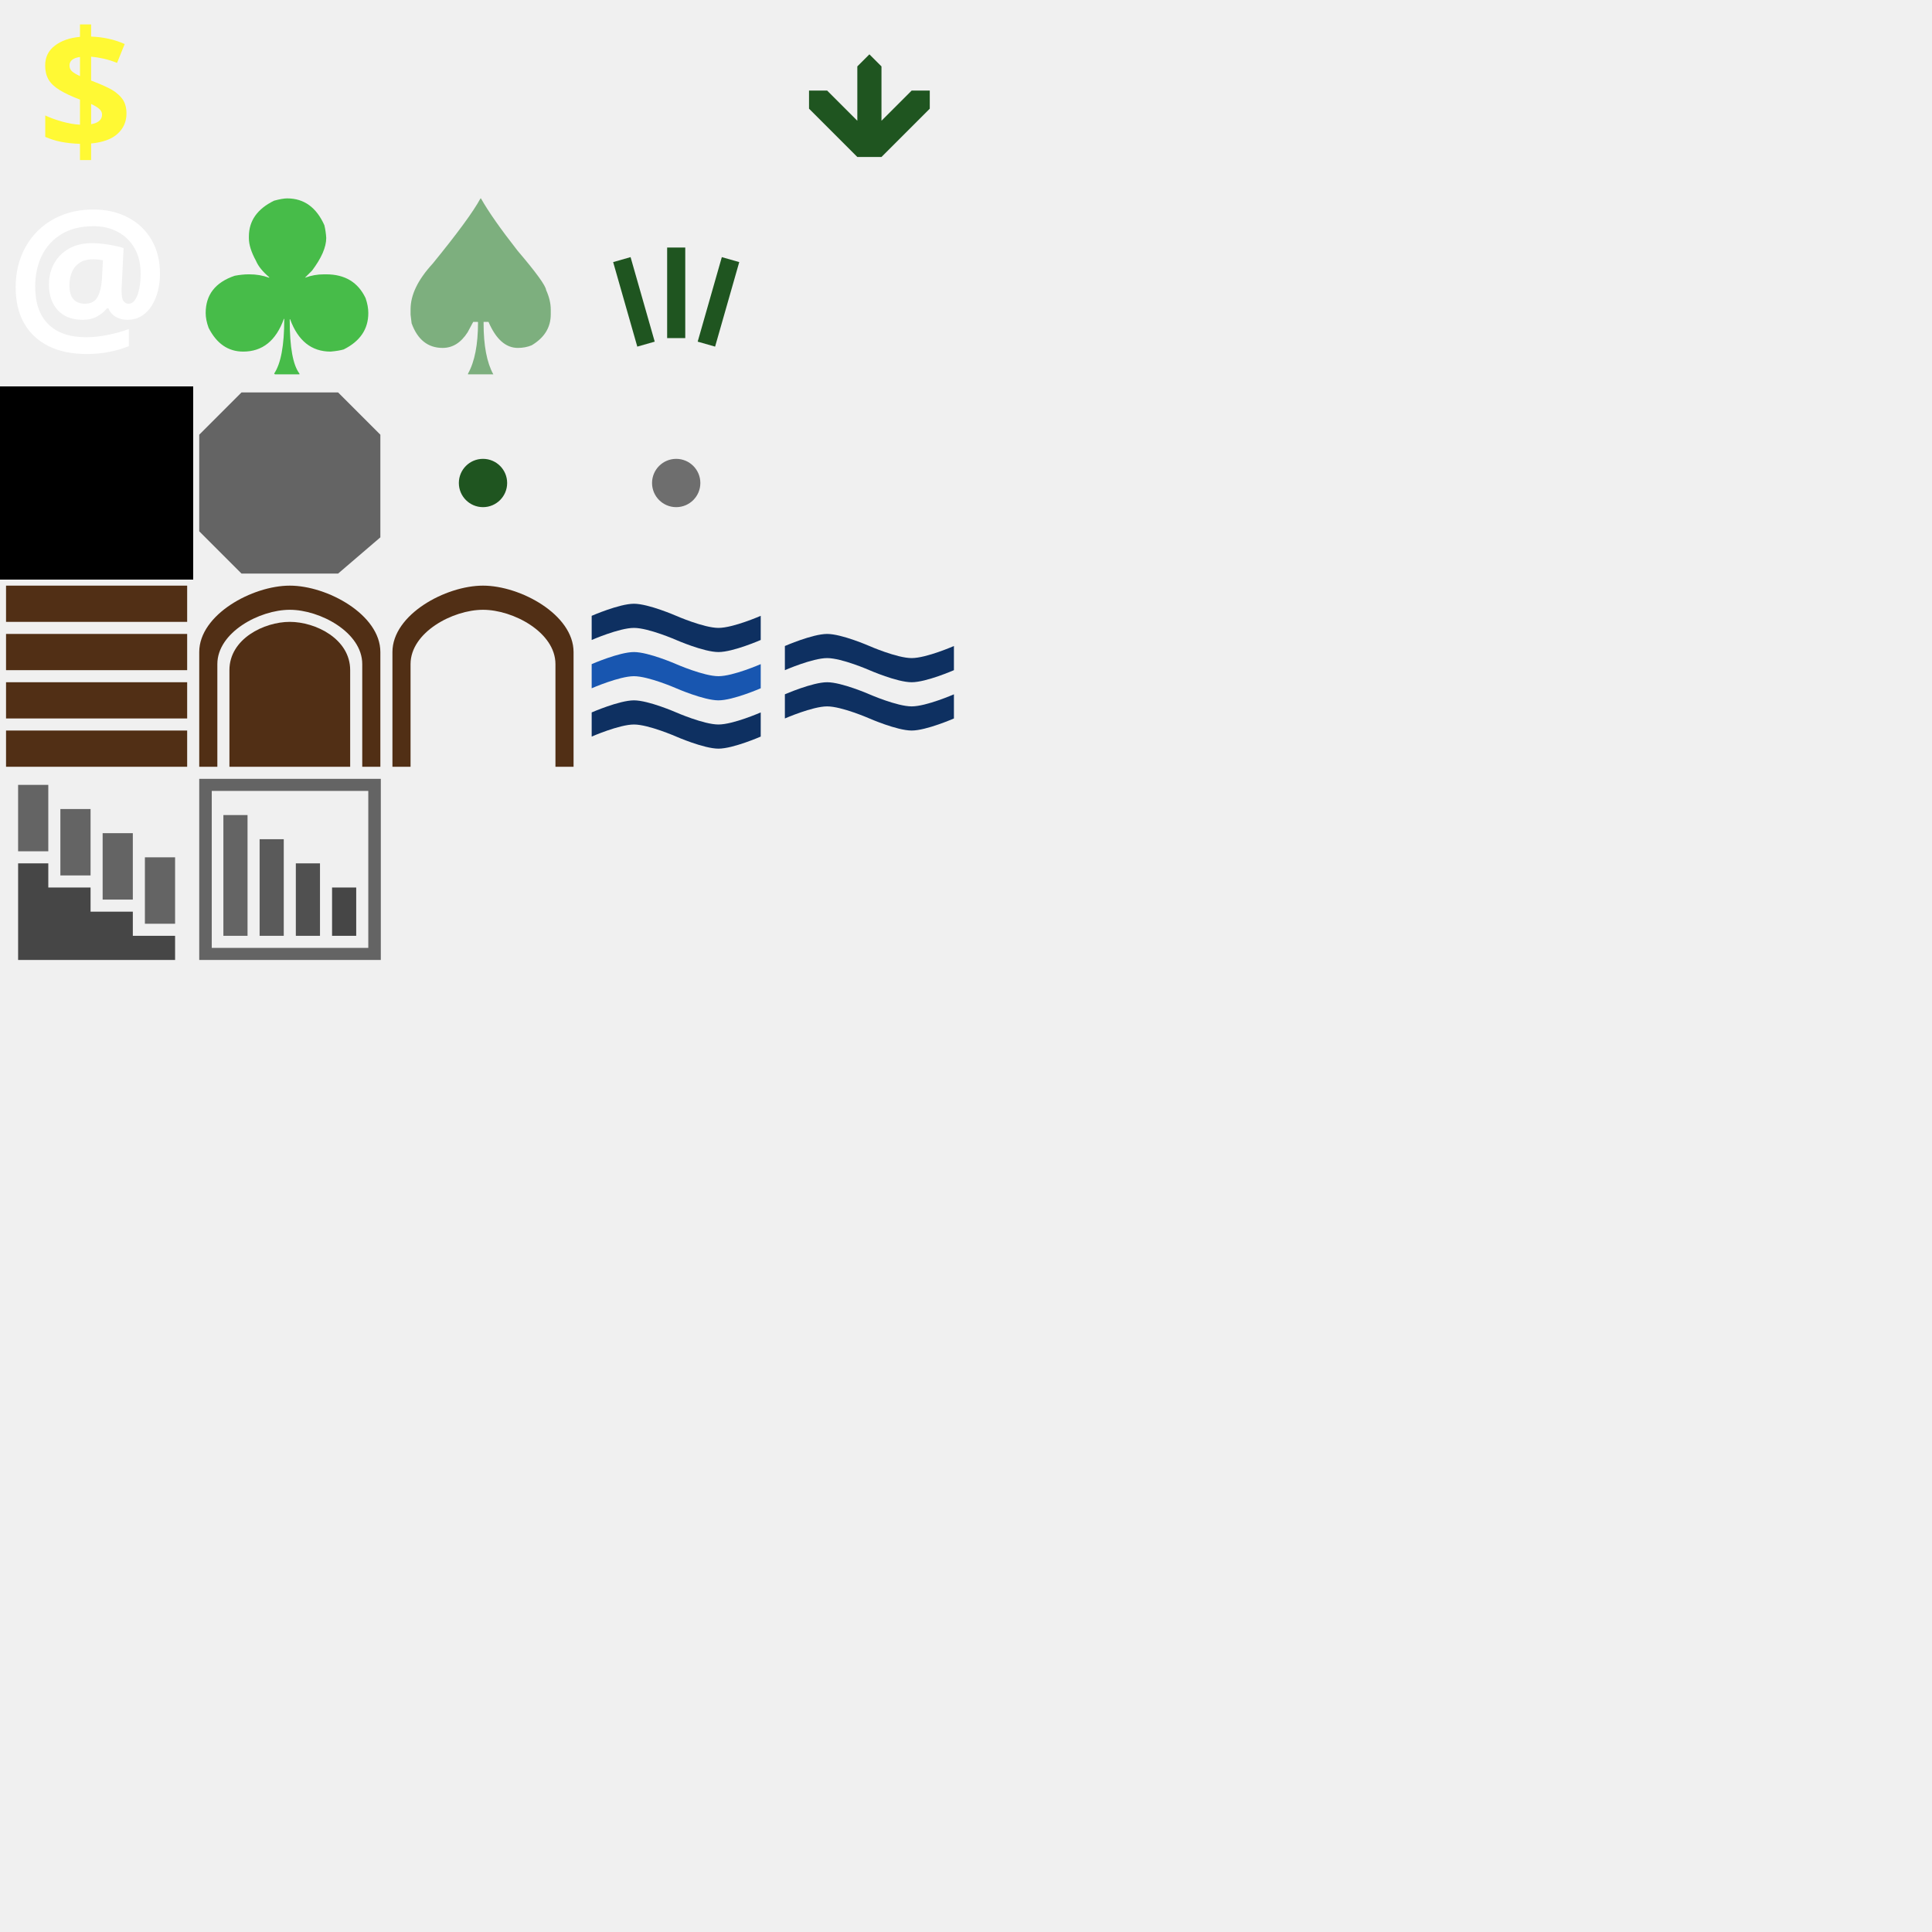
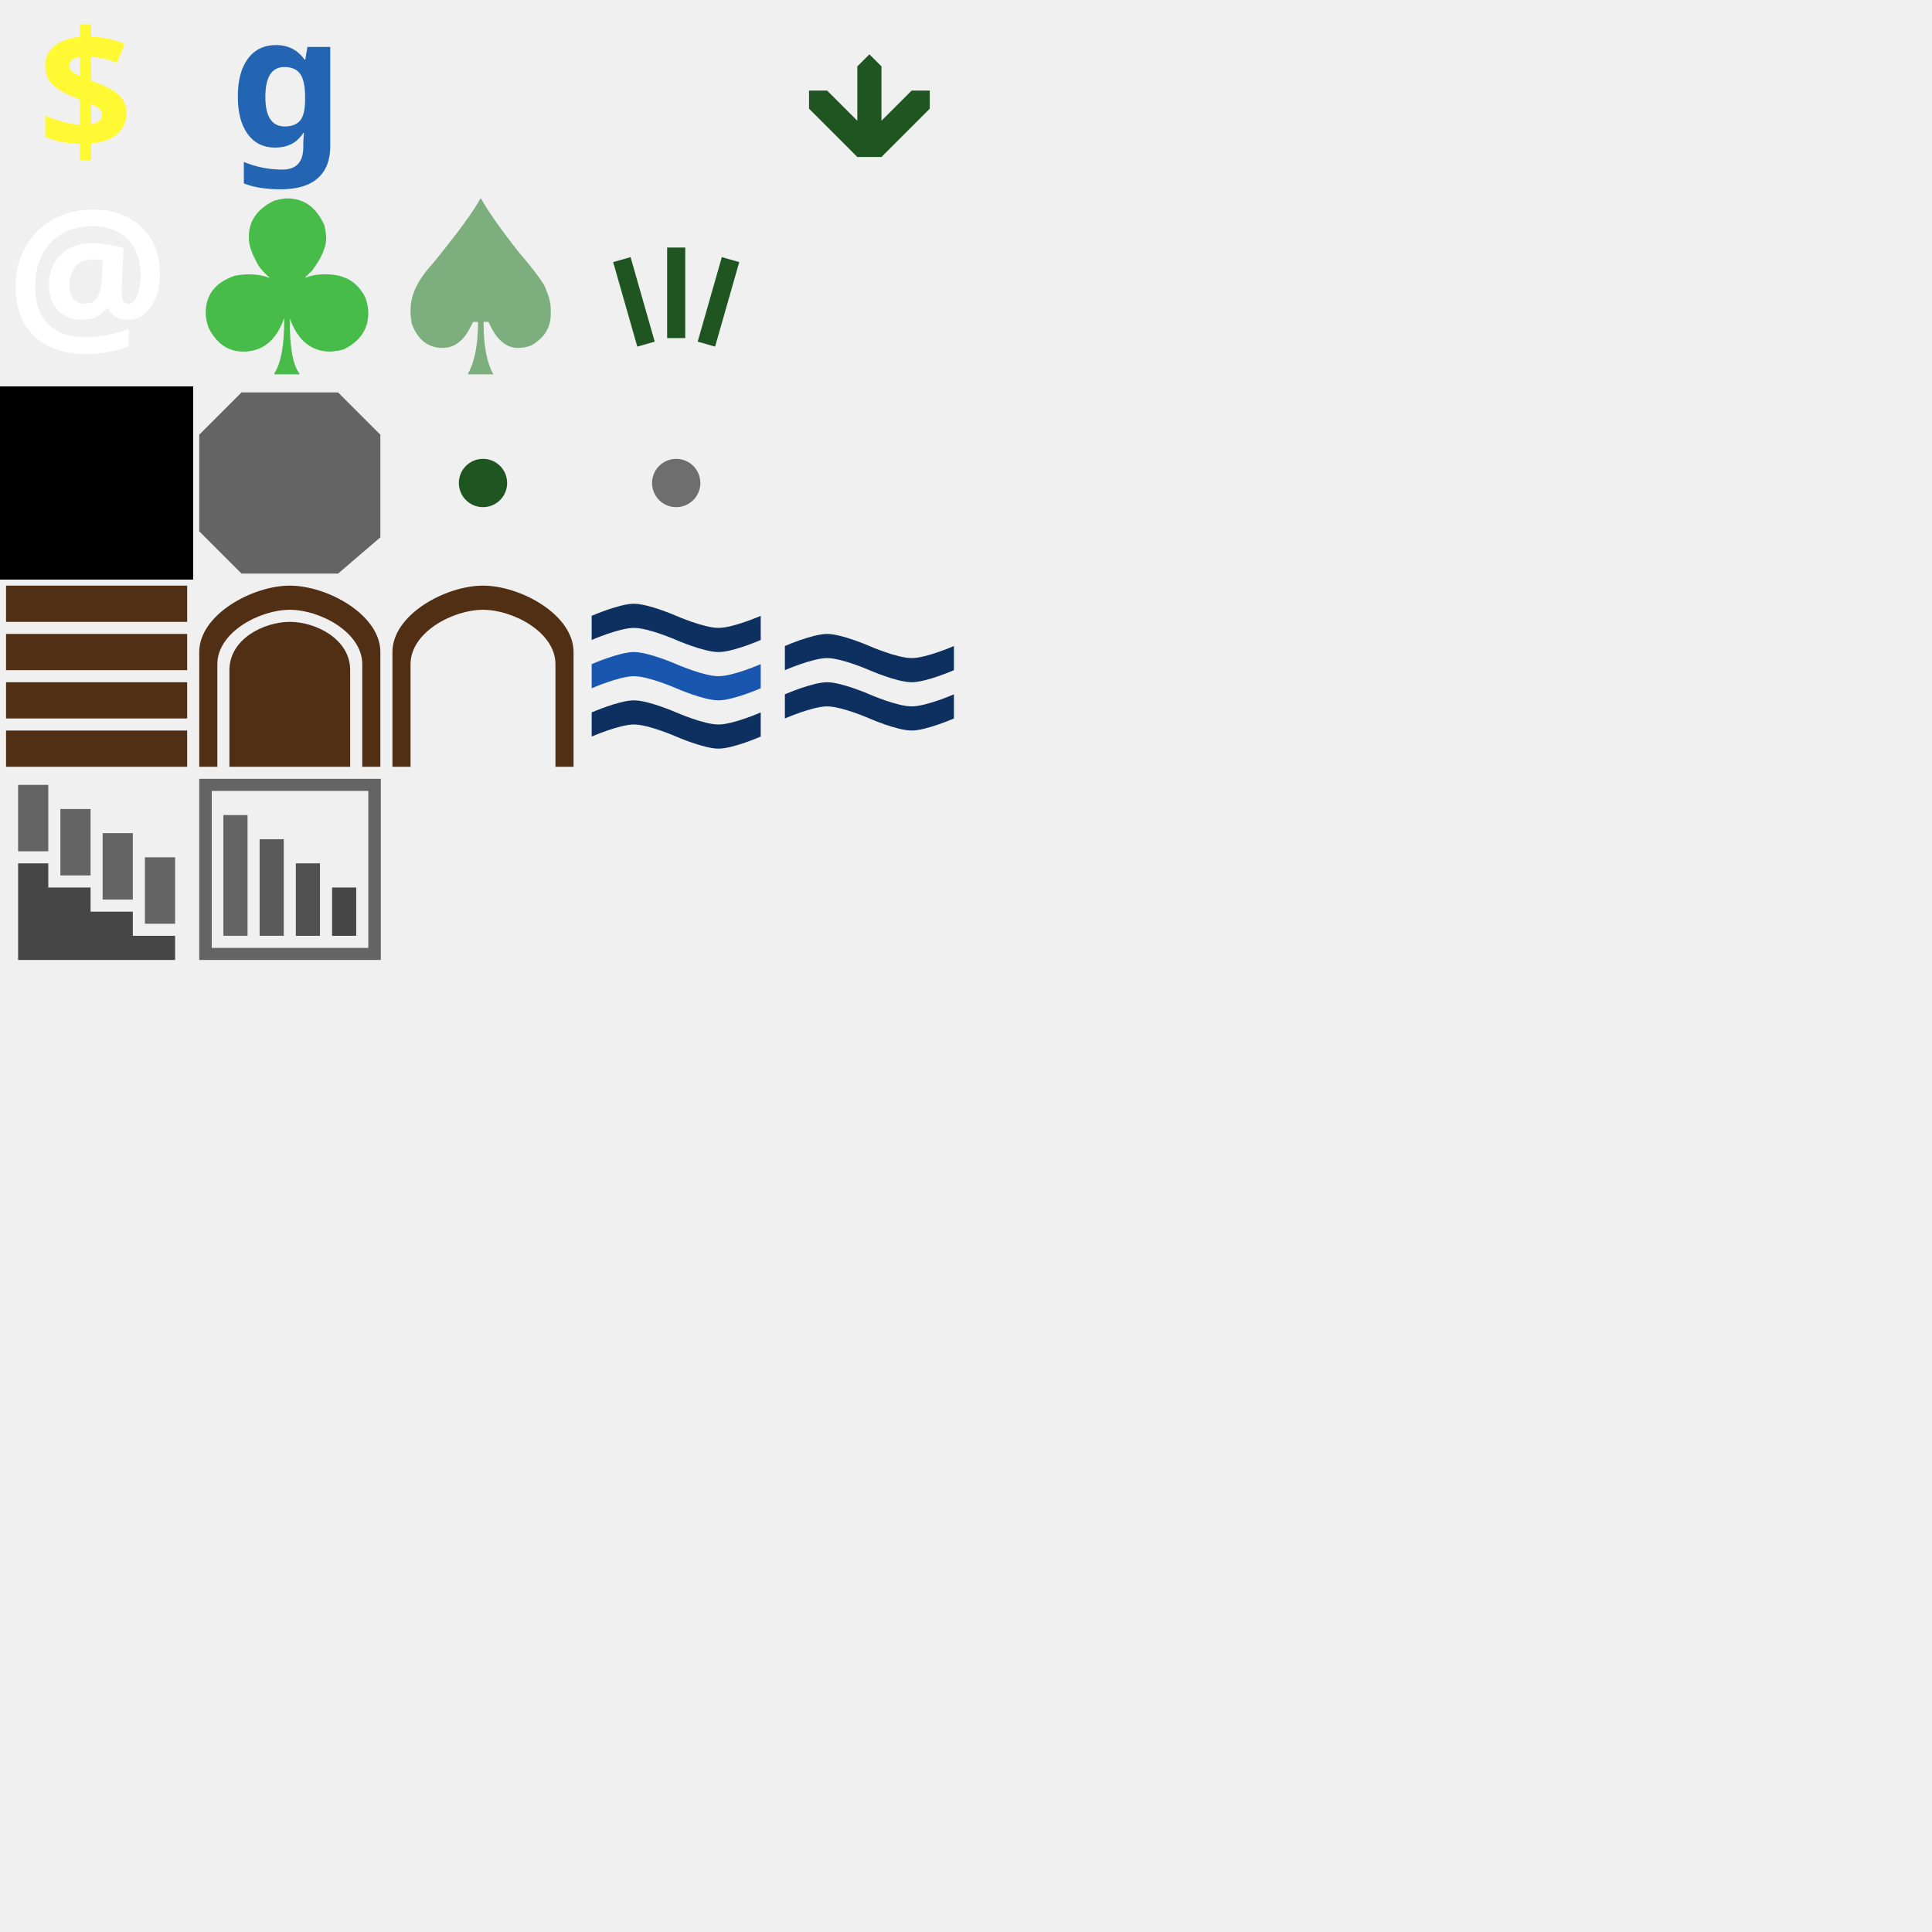
<svg xmlns="http://www.w3.org/2000/svg" width="320" height="320" viewBox="0 0 320 320" id="svg3336" version="1.1" enable-background="new">
  <defs id="defs3338" />
  <g id="layer1" transform="translate(0,-732.3622)" style="">
-     <text xml:space="preserve" style="font-style:normal;font-variant:normal;font-weight:bold;font-stretch:normal;font-size:30px;line-height:125%;font-family:sans-serif;-inkscape-font-specification:'sans-serif, Bold';text-align:start;letter-spacing:0px;word-spacing:0px;writing-mode:lr;text-anchor:start;fill:#ffffff;fill-opacity:1;stroke:none;stroke-width:1px;stroke-linecap:butt;stroke-linejoin:miter;stroke-opacity:0.377;" x="1.095" y="788.485" id="text4251">
-       <tspan id="tspan4253" x="1.095" y="788.485">@</tspan>
+     <text xml:space="preserve" style="font-style:normal;font-variant:normal;font-weight:bold;font-stretch:normal;line-height:0%;font-family:sans-serif;-inkscape-font-specification:'sans-serif, Bold';text-align:start;letter-spacing:0px;word-spacing:0px;writing-mode:lr-tb;text-anchor:start;fill:#ffffff;fill-opacity:1;stroke:none;stroke-width:1px;stroke-linecap:butt;stroke-linejoin:miter;stroke-opacity:0.377" x="1.095" y="788.485" id="text4251">
+       <tspan id="tspan4253" x="1.095" y="788.485" style="font-size:30px;line-height:1.25">@</tspan>
    </text>
    <rect style="fill:#000000;fill-opacity:1" id="rect3346-1-7" width="32" height="32" x="0" y="796.362" />
-     <text xml:space="preserve" style="font-style:normal;font-variant:normal;font-weight:bold;font-stretch:normal;font-size:30px;line-height:125%;font-family:sans-serif;-inkscape-font-specification:'sans-serif, Bold';text-align:start;letter-spacing:0px;word-spacing:0px;writing-mode:lr-tb;text-anchor:start;fill:#ffffff;fill-opacity:1;stroke:#000000;stroke-width:1px;stroke-linecap:butt;stroke-linejoin:miter;stroke-opacity:0.377" x="33.095" y="788.485" id="text4251-0">
-       <tspan id="tspan4253-7" x="33.095" y="788.485" />
+     <text xml:space="preserve" style="font-style:normal;font-variant:normal;font-weight:bold;font-stretch:normal;line-height:0%;font-family:sans-serif;-inkscape-font-specification:'sans-serif, Bold';text-align:start;letter-spacing:0px;word-spacing:0px;writing-mode:lr-tb;text-anchor:start;fill:#ffffff;fill-opacity:1;stroke:#000000;stroke-width:1px;stroke-linecap:butt;stroke-linejoin:miter;stroke-opacity:0.377" x="33.095" y="788.485" id="text4251-0">
+       <tspan id="tspan4253-7" x="33.095" y="788.485" style="font-size:30px;line-height:1.25"> </tspan>
    </text>
-     <text xml:space="preserve" style="font-style:normal;font-variant:normal;font-weight:bold;font-stretch:normal;font-size:40px;line-height:125%;font-family:sans-serif;-inkscape-font-specification:'sans-serif, Bold';text-align:start;letter-spacing:0px;word-spacing:0px;writing-mode:lr-tb;text-anchor:start;fill:#47bc49;fill-opacity:1;stroke:none;stroke-width:1px;stroke-linecap:butt;stroke-linejoin:miter;stroke-opacity:0.377;" x="29.613" y="794.362" id="text4251-7">
-       <tspan id="tspan4253-75" x="29.613" y="794.362">♣</tspan>
+     <text xml:space="preserve" style="font-style:normal;font-variant:normal;font-weight:bold;font-stretch:normal;line-height:0%;font-family:sans-serif;-inkscape-font-specification:'sans-serif, Bold';text-align:start;letter-spacing:0px;word-spacing:0px;writing-mode:lr-tb;text-anchor:start;fill:#47bc49;fill-opacity:1;stroke:none;stroke-width:1px;stroke-linecap:butt;stroke-linejoin:miter;stroke-opacity:0.377" x="29.613" y="794.362" id="text4251-7">
+       <tspan id="tspan4253-75" x="29.613" y="794.362" style="font-size:40px;line-height:1.25">♣</tspan>
    </text>
-     <text xml:space="preserve" style="font-style:normal;font-variant:normal;font-weight:bold;font-stretch:normal;font-size:40px;line-height:125%;font-family:sans-serif;-inkscape-font-specification:'sans-serif, Bold';text-align:start;letter-spacing:0px;word-spacing:0px;writing-mode:lr-tb;text-anchor:start;fill:#7daf7e;fill-opacity:1;stroke:none;stroke-width:1px;stroke-linecap:butt;stroke-linejoin:miter;stroke-opacity:0.377;" x="61.691" y="794.362" id="text4251-7-5">
-       <tspan id="tspan4253-75-7" x="61.691" y="794.362">♠</tspan>
+     <text xml:space="preserve" style="font-style:normal;font-variant:normal;font-weight:bold;font-stretch:normal;line-height:0%;font-family:sans-serif;-inkscape-font-specification:'sans-serif, Bold';text-align:start;letter-spacing:0px;word-spacing:0px;writing-mode:lr-tb;text-anchor:start;fill:#7daf7e;fill-opacity:1;stroke:none;stroke-width:1px;stroke-linecap:butt;stroke-linejoin:miter;stroke-opacity:0.377" x="61.691" y="794.362" id="text4251-7-5">
+       <tspan id="tspan4253-75-7" x="61.691" y="794.362" style="font-size:40px;line-height:1.25">♠</tspan>
    </text>
    <ellipse style="fill:#1f5520;fill-opacity:1;fill-rule:evenodd;stroke:none;stroke-opacity:0.377" id="path4815" cx="80" cy="812.362" rx="4" ry="4" />
    <ellipse style="fill:#6e6e6e;fill-opacity:1;fill-rule:evenodd;stroke:none;stroke-opacity:0.377" id="path4815-0" cx="112" cy="812.362" rx="4" ry="4" />
    <path style="fill:#646464;fill-rule:evenodd;stroke:none;stroke-width:1px;stroke-linecap:butt;stroke-linejoin:miter;stroke-opacity:1;fill-opacity:1" d="m 33,804.362 0,16 7,7 16,0 7,-6 0,-17 -7,-7 -16,0 z" id="path4835" />
    <rect style="fill:#512f15;fill-opacity:1;fill-rule:evenodd;stroke:none;stroke-opacity:0.377" id="rect4852" width="30" height="6" x="1" y="829.362" />
    <rect style="fill:#512f15;fill-opacity:1;fill-rule:evenodd;stroke:none;stroke-opacity:0.377" id="rect4852-1" width="30" height="6" x="1" y="837.362" />
    <rect style="fill:#512f15;fill-opacity:1;fill-rule:evenodd;stroke:none;stroke-opacity:0.377" id="rect4852-0" width="30" height="6" x="1" y="845.362" />
    <rect style="fill:#512f15;fill-opacity:1;fill-rule:evenodd;stroke:none;stroke-opacity:0.377" id="rect4852-12" width="30" height="6" x="1" y="853.362" />
    <path style="fill:#1f5520;fill-opacity:1;fill-rule:evenodd;stroke:none;stroke-width:1px;stroke-linecap:butt;stroke-linejoin:miter;stroke-opacity:1" d="m 146,758.362 8,-8 0,-3 -3,0 -5,5 0,-9 -2,-2 -2,2 0,9 -5,-5 -3,0 0,3 8,8" id="path4992" />
    <path style="fill:#0e3061;fill-opacity:1;fill-rule:evenodd;stroke:none;stroke-width:1px;stroke-linecap:butt;stroke-linejoin:miter;stroke-opacity:1" d="m 98,834.362 c 0,0 4.573,-2 7,-2 2.427,0 7,2 7,2 0,0 4.573,2 7,2 2.427,0 7,-2 7,-2 l 0,4 c 0,0 -4.573,2 -7,2 -2.427,0 -7,-2 -7,-2 0,0 -4.573,-2 -7,-2 -2.427,0 -7,2 -7,2 z" id="path5098" />
    <path style="fill:#1856b0;fill-opacity:1;fill-rule:evenodd;stroke:none;stroke-width:1px;stroke-linecap:butt;stroke-linejoin:miter;stroke-opacity:1" d="m 98,842.362 c 0,0 4.573,-2 7,-2 2.427,0 7,2 7,2 0,0 4.573,2 7,2 2.427,0 7,-2 7,-2 l 0,4 c 0,0 -4.573,2 -7,2 -2.427,0 -7,-2 -7,-2 0,0 -4.573,-2 -7,-2 -2.427,0 -7,2 -7,2 z" id="path5098-6" />
    <path style="fill:#0e3061;fill-opacity:1;fill-rule:evenodd;stroke:none;stroke-width:1px;stroke-linecap:butt;stroke-linejoin:miter;stroke-opacity:1" d="m 98,850.362 c 0,0 4.573,-2 7,-2 2.427,0 7,2 7,2 0,0 4.573,2 7,2 2.427,0 7,-2 7,-2 l 0,4 c 0,0 -4.573,2 -7,2 -2.427,0 -7,-2 -7,-2 0,0 -4.573,-2 -7,-2 -2.427,0 -7,2 -7,2 z" id="path5098-7" />
    <path style="fill:#0e3061;fill-opacity:1;fill-rule:evenodd;stroke:none;stroke-width:1px;stroke-linecap:butt;stroke-linejoin:miter;stroke-opacity:1" d="m 130,839.362 c 0,0 4.573,-2 7,-2 2.427,0 7,2 7,2 0,0 4.573,2 7,2 2.427,0 7,-2 7,-2 l 0,4 c 0,0 -4.573,2 -7,2 -2.427,0 -7,-2 -7,-2 0,0 -4.573,-2 -7,-2 -2.427,0 -7,2 -7,2 z" id="path5098-8" />
    <path style="fill:#0e3061;fill-opacity:1;fill-rule:evenodd;stroke:none;stroke-width:1px;stroke-linecap:butt;stroke-linejoin:miter;stroke-opacity:1" d="m 130,847.362 c 0,0 4.573,-2 7,-2 2.427,0 7,2 7,2 0,0 4.573,2 7,2 2.427,0 7,-2 7,-2 l 0,4 c 0,0 -4.573,2 -7,2 -2.427,0 -7,-2 -7,-2 0,0 -4.573,-2 -7,-2 -2.427,0 -7,2 -7,2 z" id="path5098-8-4" />
    <path style="fill:#512f15;fill-opacity:1;fill-rule:evenodd;stroke:none;stroke-width:1px;stroke-linecap:butt;stroke-linejoin:miter;stroke-opacity:1" d="m 33,859.362 0,-19 c 0,-6.2 8.8,-11 15,-11 6.2,0 15,4.8 15,11 l 0,19 -3,0 0,-17 c 0,-5.27 -7,-9 -12,-9 -5,0 -12,3.73 -12,9 l 0,17 z" id="path5187" />
    <path style="fill:#512f15;fill-opacity:1;fill-rule:evenodd;stroke:none;stroke-width:1px;stroke-linecap:butt;stroke-linejoin:miter;stroke-opacity:1" d="m 38,859.362 0,-16 c 0,-5.185 5.731,-8 10,-8 4.269,0 10,2.815 10,8 l 0,16 z" id="path5189" />
    <path style="fill:#512f15;fill-opacity:1;fill-rule:evenodd;stroke:none;stroke-width:1px;stroke-linecap:butt;stroke-linejoin:miter;stroke-opacity:1" d="m 65,859.362 0,-19 c 0,-6.2 8.8,-11 15,-11 6.2,0 15,4.8 15,11 l 0,19 -3,0 0,-17 c 0,-5.27 -7,-9 -12,-9 -5,0 -12,3.73 -12,9 l 0,17 z" id="path5187-7" />
    <path style="fill:none;fill-opacity:1;fill-rule:evenodd;stroke:#1f5520;stroke-width:3;stroke-linecap:butt;stroke-linejoin:miter;stroke-miterlimit:4;stroke-dasharray:none;stroke-opacity:1" d="m 107,789.362 -4,-14" id="path5224" />
    <path style="fill:none;fill-opacity:1;fill-rule:evenodd;stroke:#1f5520;stroke-width:3;stroke-linecap:butt;stroke-linejoin:miter;stroke-miterlimit:4;stroke-dasharray:none;stroke-opacity:1" d="m 117,789.362 4,-14" id="path5224-2" />
    <path style="fill:none;fill-opacity:1;fill-rule:evenodd;stroke:#1f5520;stroke-width:3;stroke-linecap:butt;stroke-linejoin:miter;stroke-miterlimit:4;stroke-dasharray:none;stroke-opacity:1" d="m 112,788.362 0,-15" id="path5224-2-9" />
    <path style="fill:#646464;fill-opacity:1;fill-rule:evenodd;stroke:none;stroke-width:3;stroke-linecap:butt;stroke-miterlimit:4;stroke-dasharray:none;stroke-opacity:1" d="m 33,861.362 0,30 30.074,0 0,-30 -30.074,0 z m 2.074,2 25.926,0 0,26 -25.926,0 0,-26 z" id="rect5256" />
    <rect style="fill:#646464;fill-opacity:1;fill-rule:evenodd;stroke:none;stroke-width:3;stroke-linecap:butt;stroke-miterlimit:4;stroke-dasharray:none;stroke-opacity:1" id="rect5261" width="4" height="20" x="37" y="867.362" />
    <rect style="fill:#5a5a5a;fill-opacity:1;fill-rule:evenodd;stroke:none;stroke-width:3;stroke-linecap:butt;stroke-miterlimit:4;stroke-dasharray:none;stroke-opacity:1" id="rect5263" width="4" height="16" x="43" y="871.362" />
    <rect style="fill:#505050;fill-opacity:1;fill-rule:evenodd;stroke:none;stroke-width:3;stroke-linecap:butt;stroke-miterlimit:4;stroke-dasharray:none;stroke-opacity:1" id="rect5263-7" width="4" height="12" x="49" y="875.362" />
    <rect style="fill:#464646;fill-opacity:1;fill-rule:evenodd;stroke:none;stroke-width:3;stroke-linecap:butt;stroke-miterlimit:4;stroke-dasharray:none;stroke-opacity:1" id="rect5263-7-8" width="4" height="8" x="55" y="879.362" />
    <rect style="fill:#646464;fill-opacity:1;fill-rule:evenodd;stroke:none;stroke-width:3;stroke-linecap:butt;stroke-miterlimit:4;stroke-dasharray:none;stroke-opacity:1" id="rect5261-3" width="5" height="11" x="3" y="862.362" />
    <rect style="fill:#646464;fill-opacity:1;fill-rule:evenodd;stroke:none;stroke-width:3;stroke-linecap:butt;stroke-miterlimit:4;stroke-dasharray:none;stroke-opacity:1" id="rect5261-3-6" width="5" height="11" x="10" y="866.362" />
    <rect style="fill:#646464;fill-opacity:1;fill-rule:evenodd;stroke:none;stroke-width:3;stroke-linecap:butt;stroke-miterlimit:4;stroke-dasharray:none;stroke-opacity:1" id="rect5261-3-8" width="5" height="11" x="17" y="870.362" />
    <rect style="fill:#646464;fill-opacity:1;fill-rule:evenodd;stroke:none;stroke-width:3;stroke-linecap:butt;stroke-miterlimit:4;stroke-dasharray:none;stroke-opacity:1" id="rect5261-3-4" width="5" height="11" x="24" y="874.362" />
    <path style="fill:#464646;fill-opacity:1;fill-rule:evenodd;stroke:none;stroke-width:1px;stroke-linecap:butt;stroke-linejoin:miter;stroke-opacity:1" d="m 29,887.362 0,4 -26,0 0,-16 5,0 0,4 7,0 0,4 7,0 0,4 z" id="path5365" />
-     <text xml:space="preserve" style="font-style:normal;font-variant:normal;font-weight:bold;font-stretch:normal;font-size:27.5px;line-height:125%;font-family:sans-serif;-inkscape-font-specification:'sans-serif, Bold';text-align:start;letter-spacing:0px;word-spacing:0px;writing-mode:lr-tb;text-anchor:start;fill:#fff934;fill-opacity:1;stroke:none;stroke-width:1px;stroke-linecap:butt;stroke-linejoin:miter;stroke-opacity:0.377" x="6.294" y="757.281" id="text4251-3">
-       <tspan id="tspan4253-3" x="6.294" y="757.281">$</tspan>
+     <text xml:space="preserve" style="font-style:normal;font-variant:normal;font-weight:bold;font-stretch:normal;line-height:0%;font-family:sans-serif;-inkscape-font-specification:'sans-serif, Bold';text-align:start;letter-spacing:0px;word-spacing:0px;writing-mode:lr-tb;text-anchor:start;fill:#fff934;fill-opacity:1;stroke:none;stroke-width:1px;stroke-linecap:butt;stroke-linejoin:miter;stroke-opacity:0.377" x="6.294" y="757.281" id="text4251-3">
+       <tspan id="tspan4253-3" x="6.294" y="757.281" style="font-size:27.5px;line-height:1.25">$</tspan>
+     </text>
+     <text xml:space="preserve" style="font-style:normal;font-variant:normal;font-weight:bold;font-stretch:normal;line-height:0%;font-family:sans-serif;-inkscape-font-specification:'sans-serif, Bold';text-align:start;letter-spacing:0px;word-spacing:0px;writing-mode:lr-tb;text-anchor:start;fill:#2365b3;fill-opacity:1;stroke:none;stroke-width:1px;stroke-linecap:butt;stroke-linejoin:miter;stroke-opacity:0.377" x="38.045" y="756.511" id="text4251-36">
+       <tspan id="tspan4253-753" x="38.045" y="756.511" style="font-size:30px;line-height:1.25;fill:#2365b3;fill-opacity:1">g</tspan>
    </text>
  </g>
  <g id="layer2" style="opacity:1;" />
</svg>
